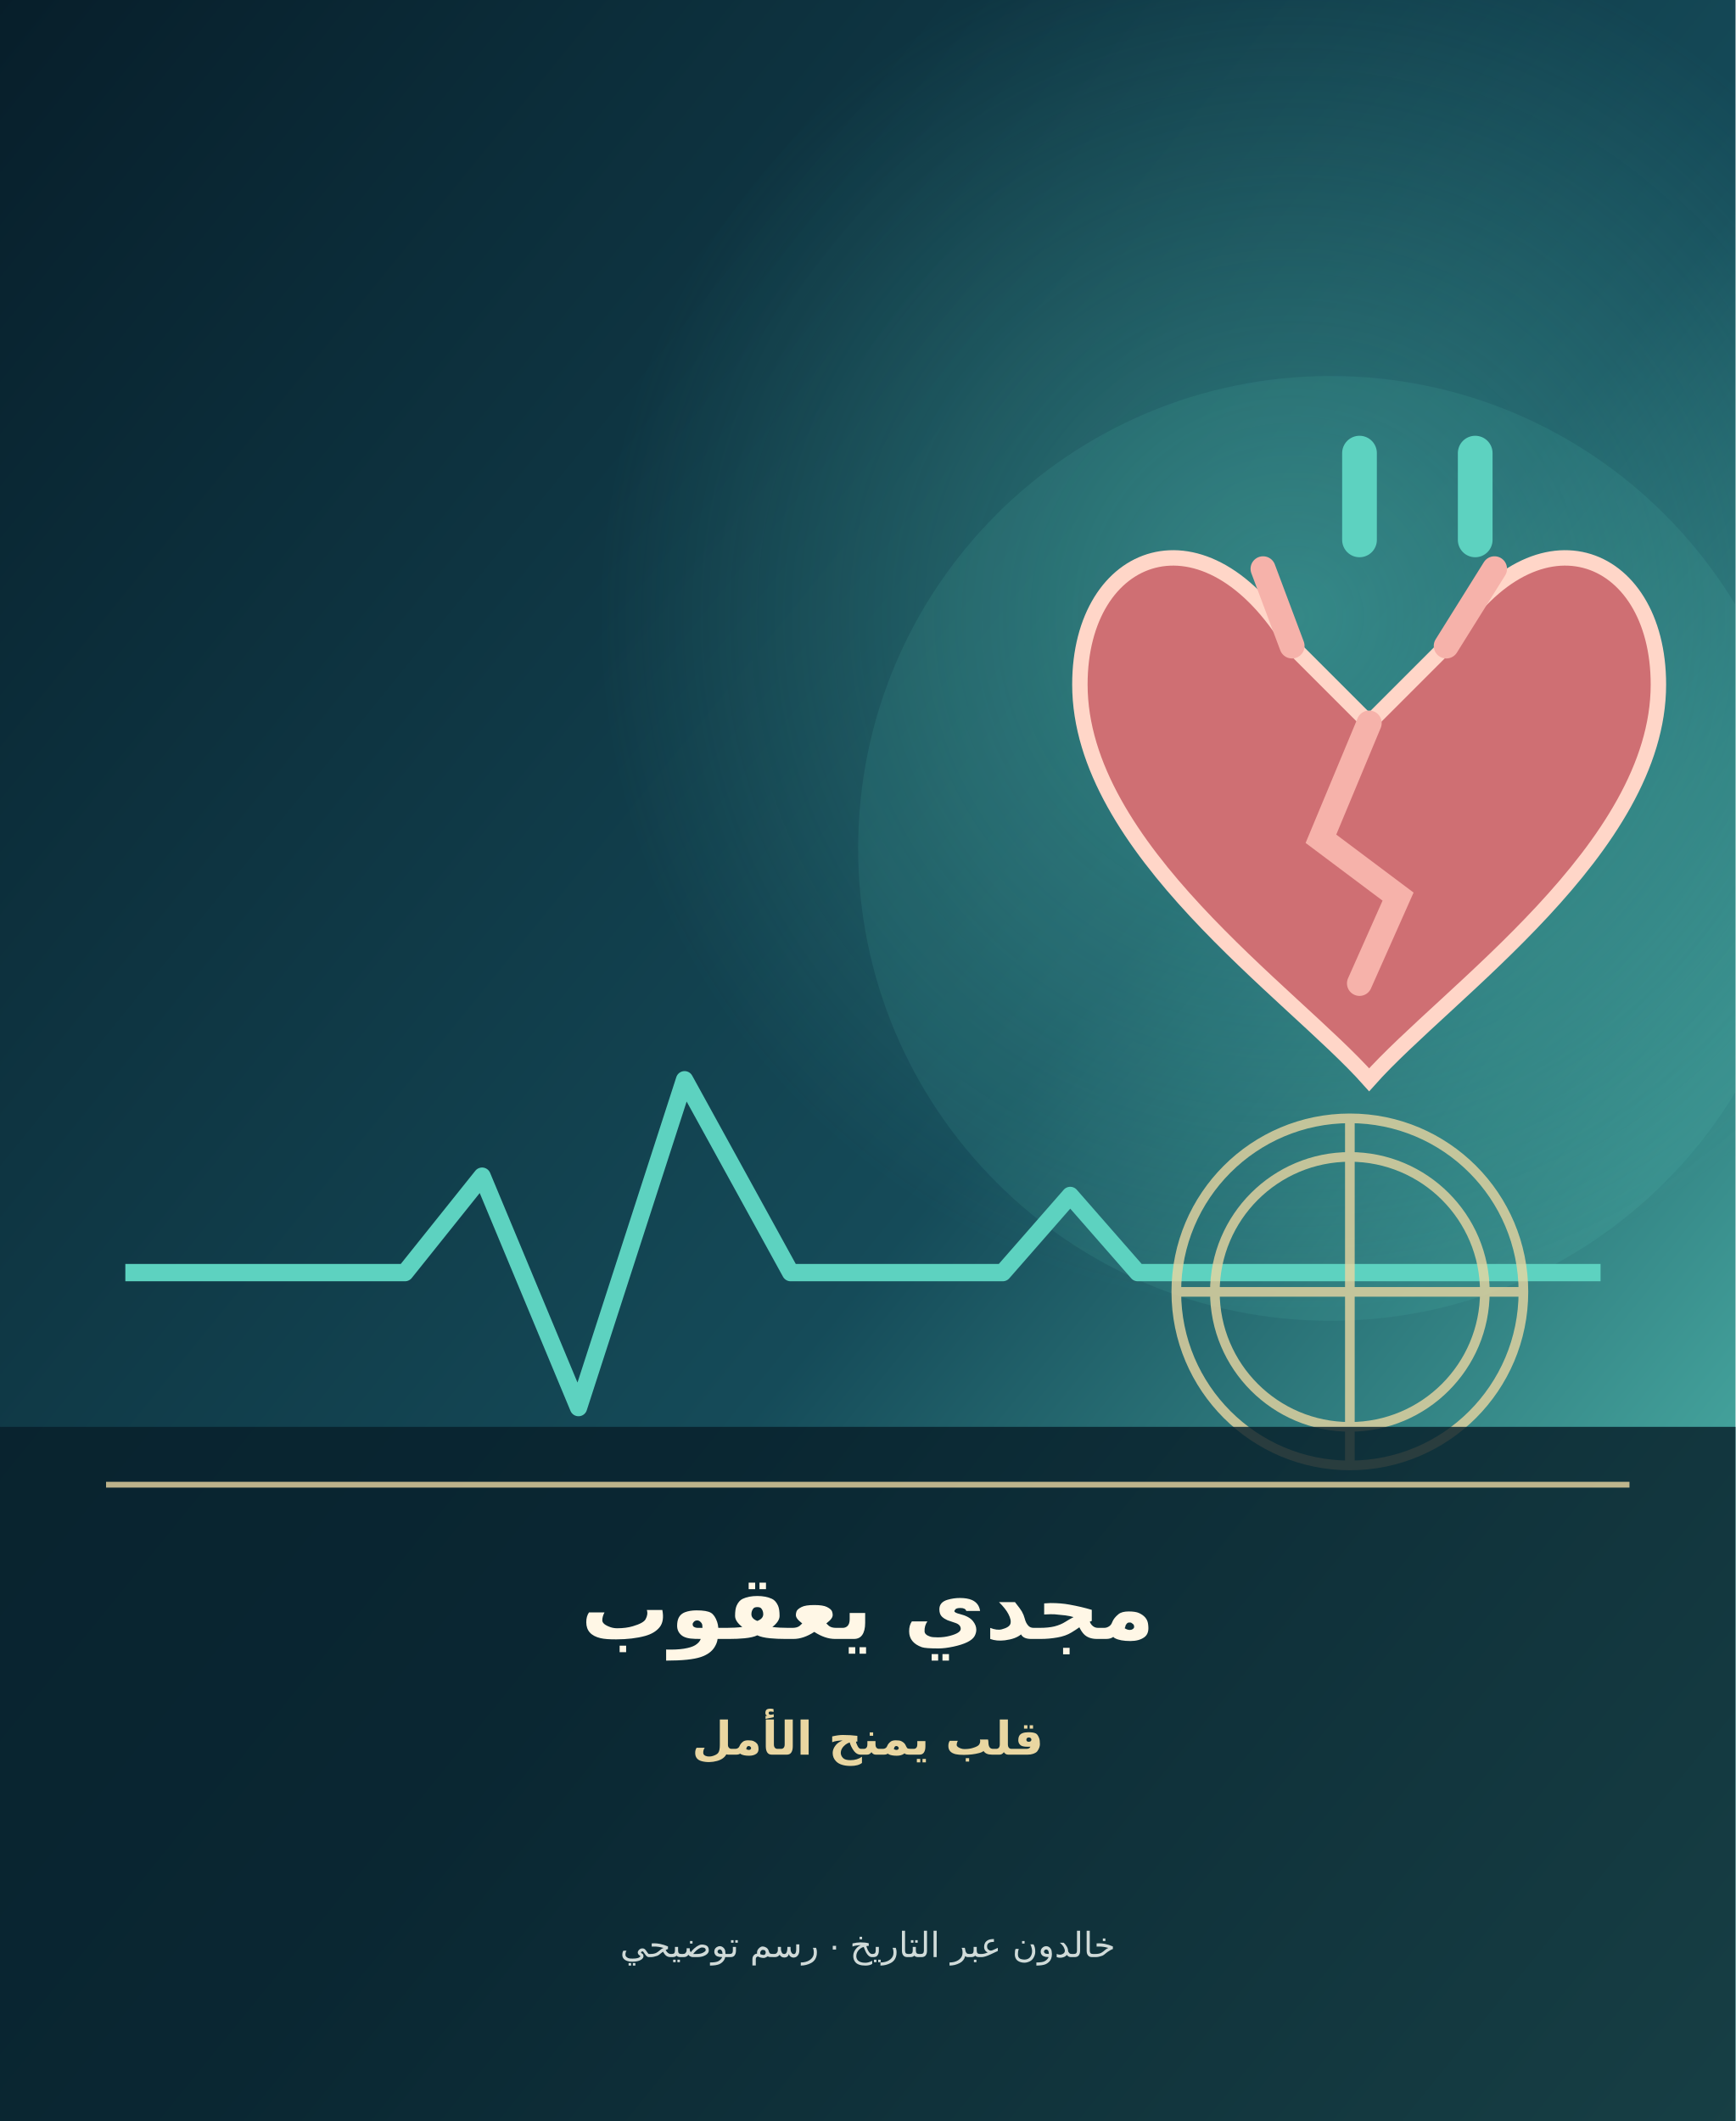
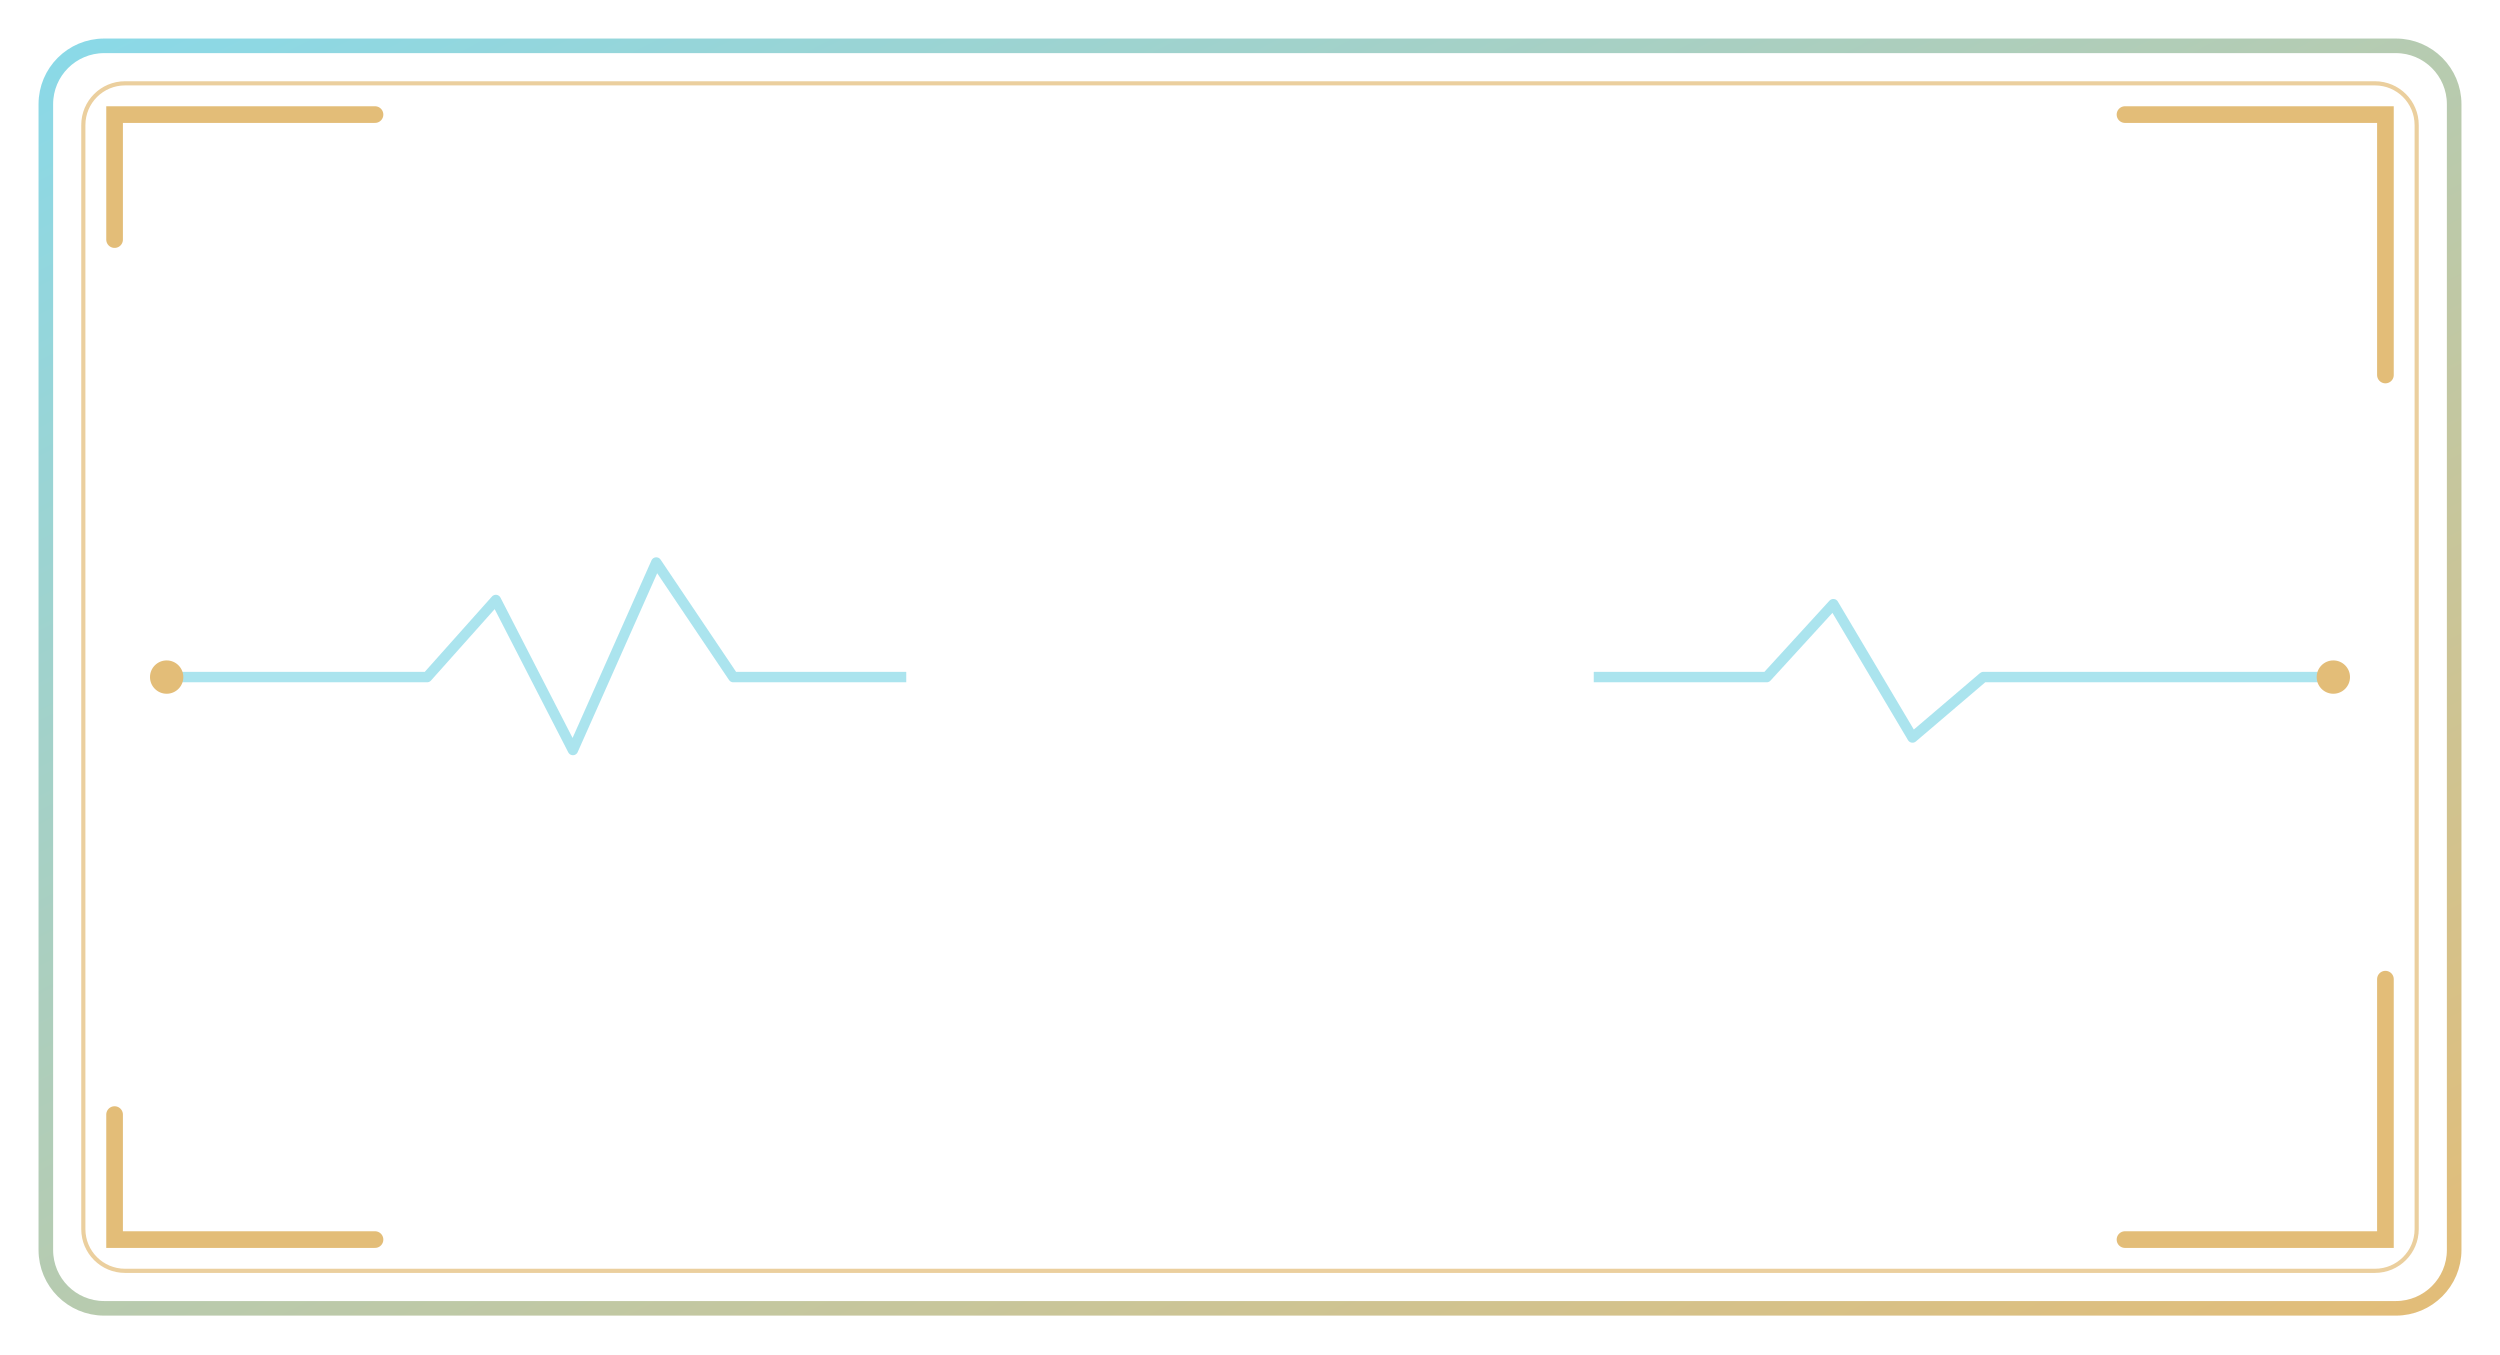
- <svg xmlns="http://www.w3.org/2000/svg" width="900" height="1100" viewBox="0 0 900 1100" role="img" aria-labelledby="title desc">
+ <svg xmlns="http://www.w3.org/2000/svg" width="1200" height="650" viewBox="0 0 1200 650" role="presentation" aria-hidden="true">
  <defs>
-     <linearGradient id="bg" x1="0" y1="0" x2="1" y2="1">
-       <stop stop-color="#071e2a" />
-       <stop offset=".55" stop-color="#154b59" />
-       <stop offset="1" stop-color="#5dd2c0" />
+     <linearGradient id="edge" x1="0" y1="0" x2="1" y2="1">
+       <stop stop-color="#8ad9e8" />
+       <stop offset="1" stop-color="#e3bd78" />
    </linearGradient>
-     <radialGradient id="glow">
-       <stop stop-color="#5dd2c0" stop-opacity=".4" />
-       <stop offset="1" stop-color="#5dd2c0" stop-opacity="0" />
-     </radialGradient>
  </defs>
-   <rect width="900" height="1100" fill="url(#bg)" />
-   <circle cx="670" cy="320" r="360" fill="url(#glow)" />
-   <g transform="translate(0 90) scale(1.0 1.0)">
-     <circle cx="690" cy="350" r="245" fill="#5dd2c0" opacity=".1" />
-     <g transform="translate(560 170)">
-       <path d="M110 75C65 0 0 25 0 95C0 180 110 255 150 300C190 255 300 180 300 95C300 25 235 0 190 75L150 115Z" fill="#cf6f73" stroke="#ffd6c8" stroke-width="8" />
-       <path d="M150 115L125 175L165 205L145 250M110 75L95 35M190 75L215 35" stroke="#f6b2aa" stroke-width="13" fill="none" stroke-linecap="round" />
-       <path d="M145 20V-25M205 20V-25" stroke="#5dd2c0" stroke-width="18" stroke-linecap="round" />
-     </g>
-     <path d="M65 570H210L250 520L300 640L355 470L410 570H520L555 530L590 570H830" fill="none" stroke="#5dd2c0" stroke-width="9" stroke-linejoin="round" />
-     <g fill="none" stroke="#e9d6a1" stroke-width="5" opacity=".8">
-       <circle cx="700" cy="580" r="70" />
-       <circle cx="700" cy="580" r="90" />
-       <path d="M700 490V670M610 580H790" />
-     </g>
-   </g>
-   <rect x="0" y="740" width="900" height="360" fill="#071e2a" opacity=".82" />
-   <path d="M55 770H845" stroke="#e9d6a1" stroke-width="3" opacity=".8" />
-   <text x="50%" y="850" text-anchor="middle" fill="#fff7e6" font-family="Cairo,Arial,sans-serif" font-size="46" font-weight="800">مجدي يعقوب</text>
-   <text x="50%" y="910" text-anchor="middle" fill="#e9d6a1" font-family="Cairo,Arial,sans-serif" font-size="24" font-weight="700">قلب يمنح الأمل</text>
-   <text x="50%" y="1015" text-anchor="middle" fill="#eaf1ee" opacity=".88" font-family="Cairo,Arial,sans-serif" font-size="18">خالدون عبر التاريخ · رسم توضيحي</text>
+   <rect x="22" y="22" width="1156" height="606" rx="28" fill="none" stroke="url(#edge)" stroke-width="7" />
+   <rect x="40" y="40" width="1120" height="570" rx="20" fill="none" stroke="#e3bd78" stroke-width="2" opacity=".72" />
+   <path d="M55 115V55H180M1020 55H1145V180M55 535V595H180M1020 595H1145V470" fill="none" stroke="#e3bd78" stroke-width="8" stroke-linecap="round" />
+   <path d="M80 325H205L238 288L275 360L315 270L352 325H435M765 325H848L880 290L918 354L952 325H1120" fill="none" stroke="#8ad9e8" stroke-width="5" stroke-linejoin="round" opacity=".72" />
+   <circle cx="80" cy="325" r="8" fill="#e3bd78" />
+   <circle cx="1120" cy="325" r="8" fill="#e3bd78" />
</svg>
